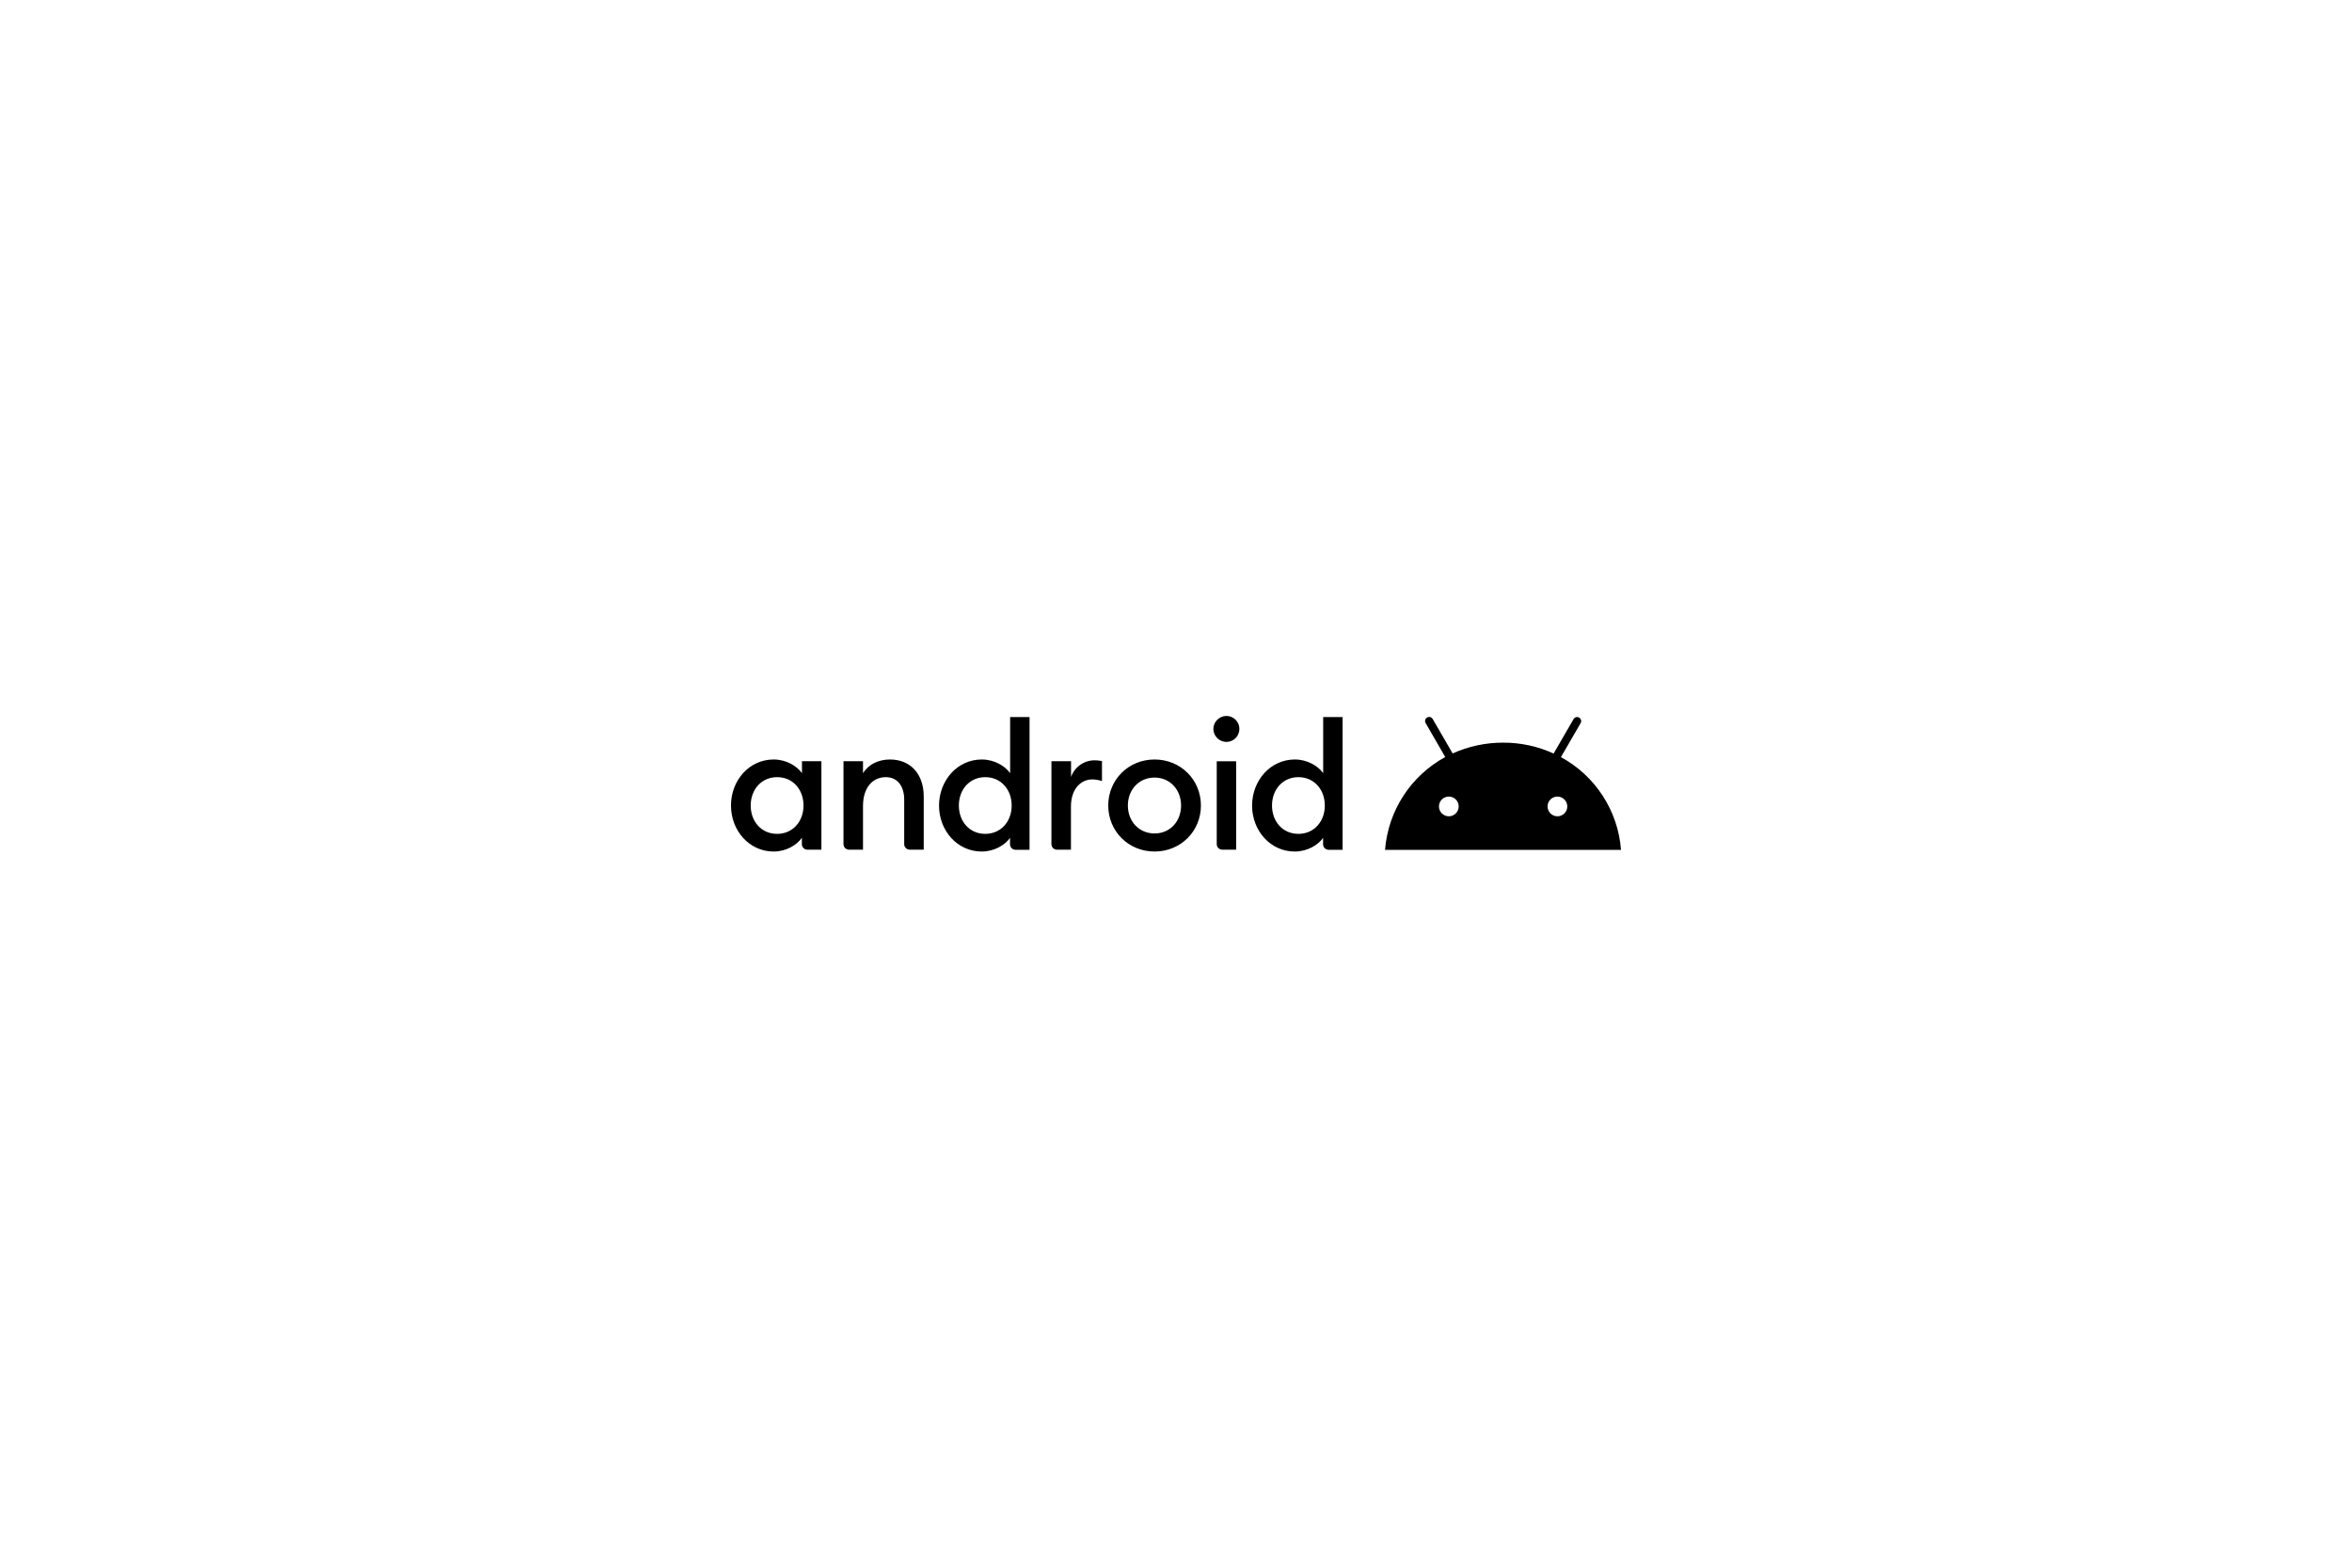
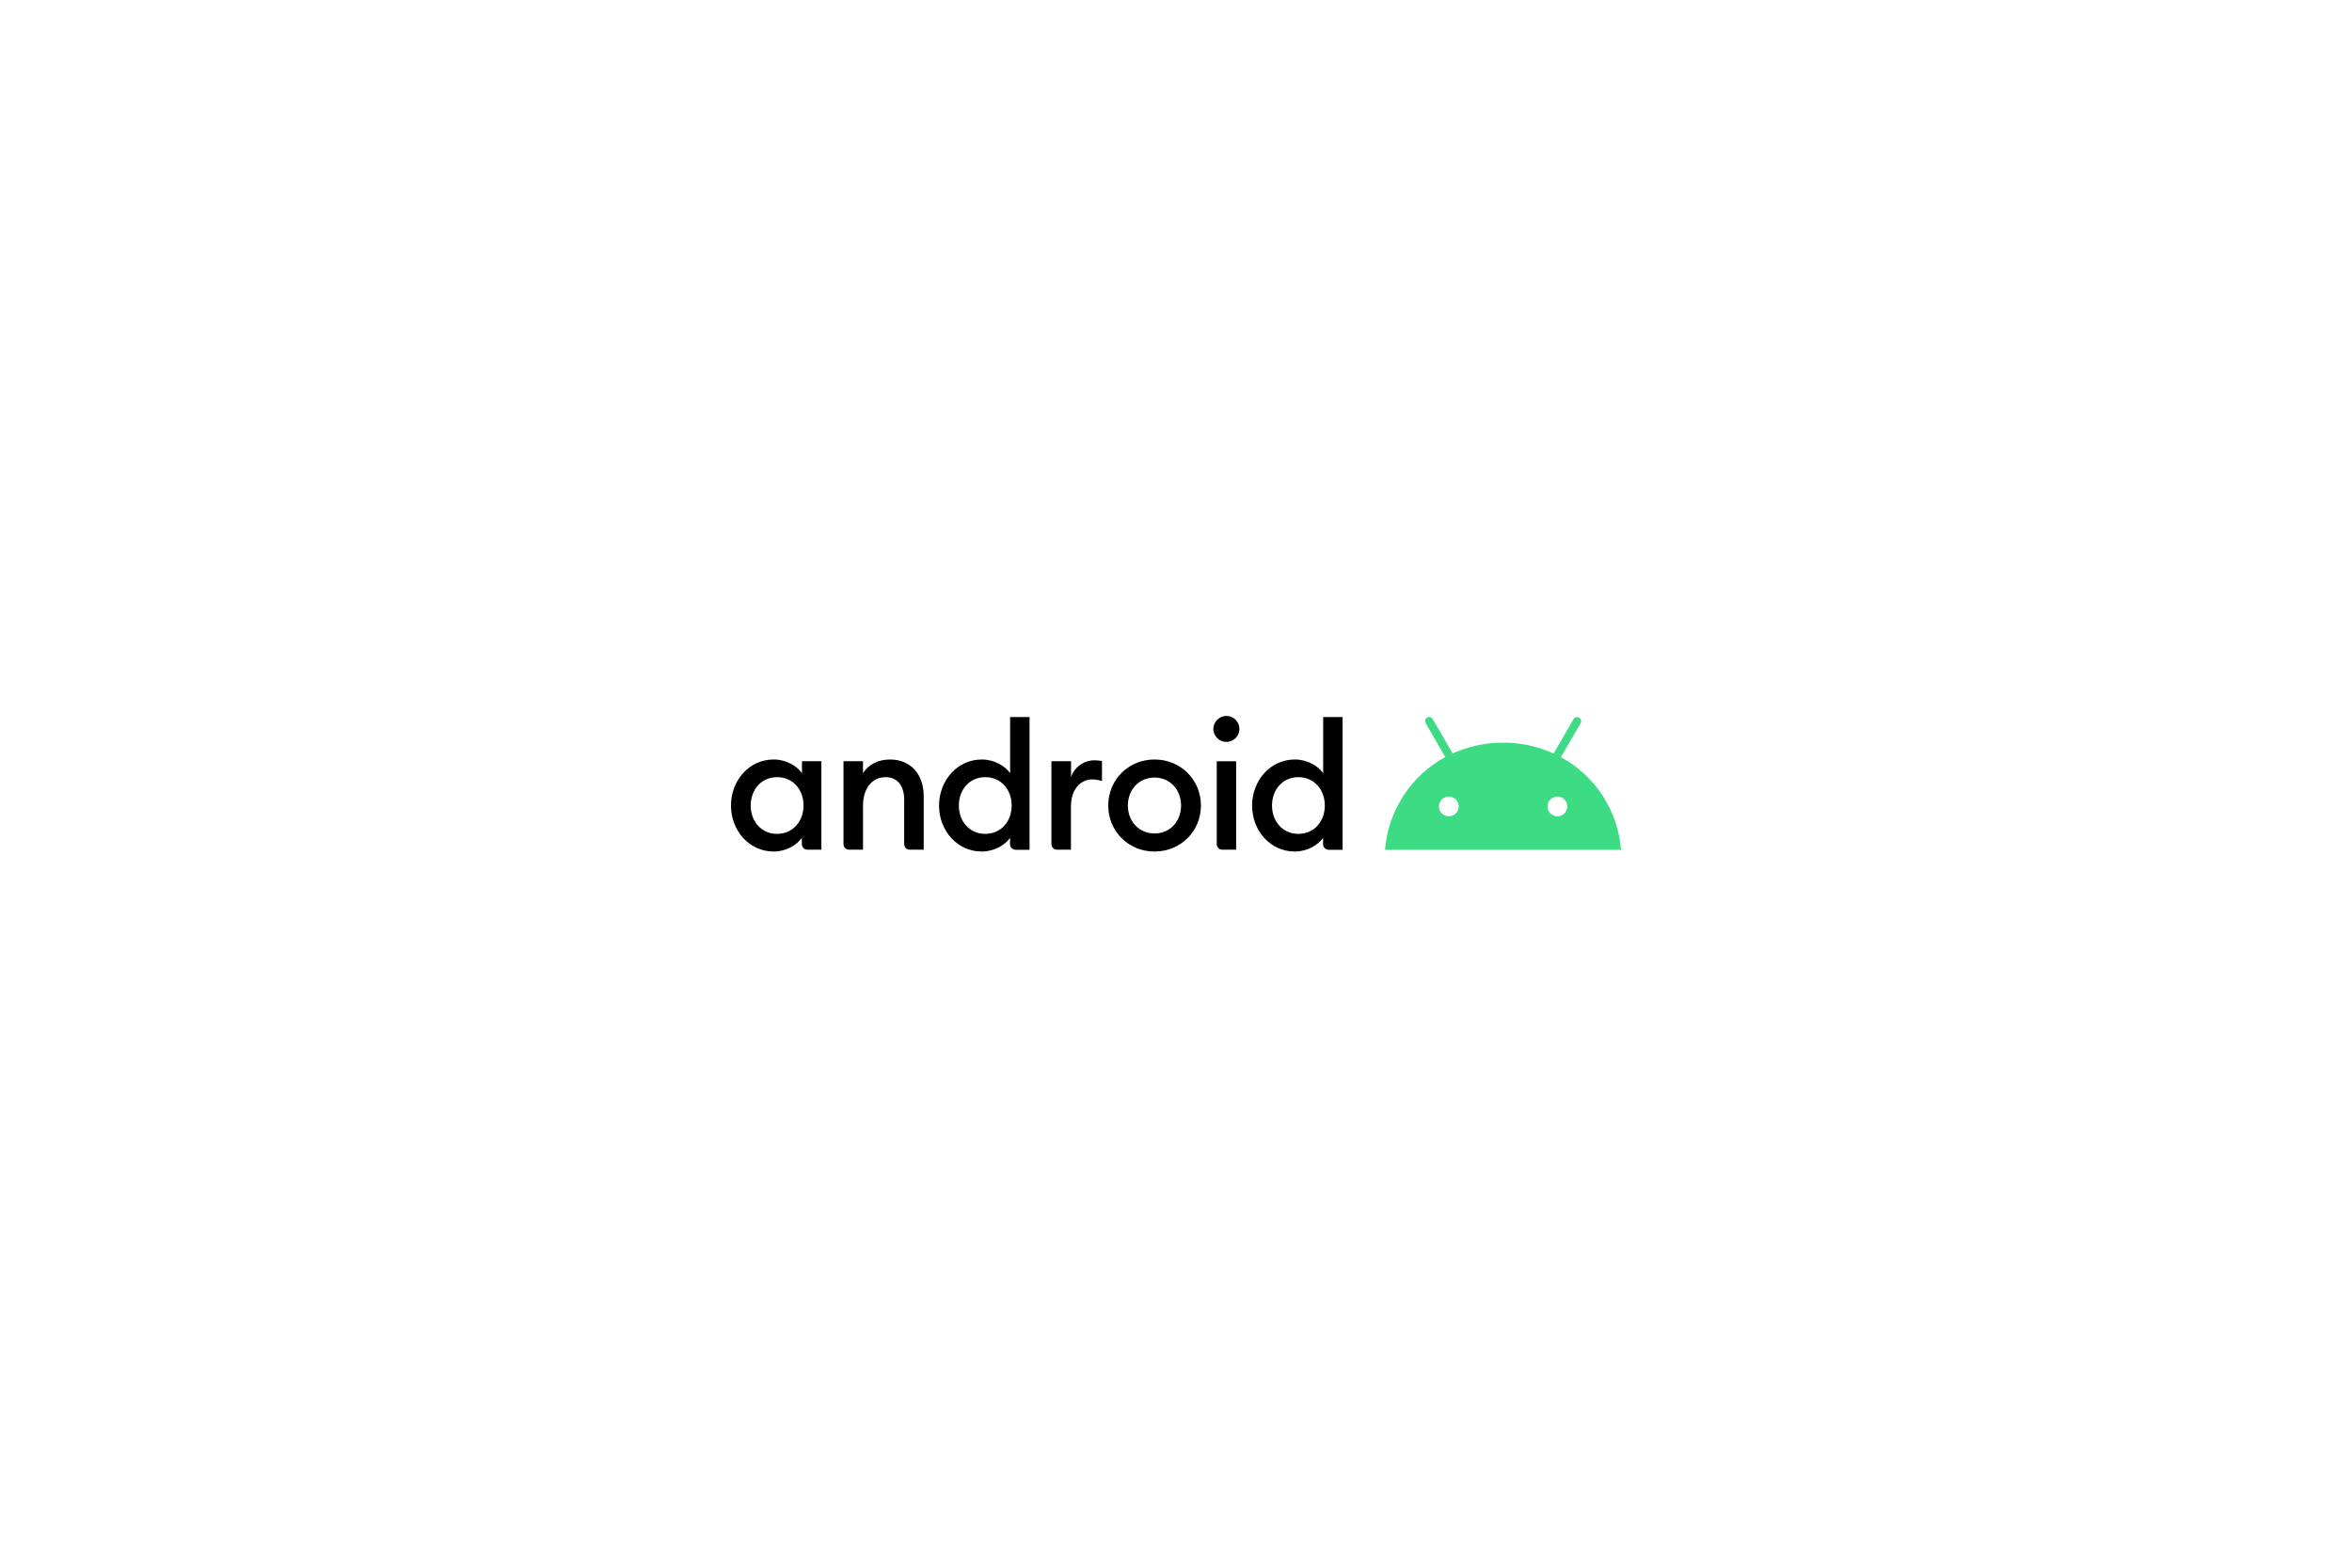
<svg xmlns="http://www.w3.org/2000/svg" width="7030pt" height="4686pt" viewBox="0 0 7030 4686" version="1.1" id="svg2">
  <defs id="defs1">
-     <style id="style1">.a{fill:#3ddc84;}</style>
  </defs>
  <g id="g1" transform="matrix(2.176983,0,0,2.176983,-4137.097,-2757.672)">
    <path d="m 2962.538,2309.71 c 17.491,0 32.021,9.028 38.933,18.761 v -16.363 h 26.66 v 121.453 h -19.184 a 7.586,7.586 0 0 1 -7.617,-7.617 v -8.746 c -6.771,9.874 -21.3,18.902 -38.791,18.902 -33.29,0 -58.54,-28.494 -58.54,-63.195 0,-34.701 25.25,-63.195 58.54,-63.195 m 4.796,24.262 c -21.582,0 -36.252,17.068 -36.252,38.932 0,21.864 14.529,38.933 36.252,38.933 21.582,0 36.252,-17.068 36.252,-38.933 0,-21.864 -14.529,-38.932 -36.252,-38.932 m 91.125,-21.864 h 26.801 v 16.504 c 7.335,-12.131 21.159,-18.902 36.958,-18.902 28.212,0 46.409,19.89 46.409,50.782 v 73.069 h -19.184 a 7.586,7.586 0 0 1 -7.617,-7.617 v -61.079 c 0,-19.184 -9.733,-30.892 -25.25,-30.892 -17.774,0 -31.315,13.824 -31.315,39.779 v 59.809 h -19.184 a 7.586,7.586 0 0 1 -7.617,-7.617 z m 189.867,-2.398 c 17.491,0 32.021,9.028 38.933,18.761 v -77.019 h 26.66 v 182.25 h -19.184 a 7.586,7.586 0 0 1 -7.617,-7.617 v -8.746 c -6.771,9.733 -21.441,18.761 -38.932,18.761 -33.29,0 -58.54,-28.494 -58.54,-63.195 0.141,-34.701 25.391,-63.195 58.681,-63.195 m 4.796,24.262 c -21.582,0 -36.252,17.068 -36.252,38.932 0,21.864 14.529,38.933 36.252,38.933 21.582,0 36.252,-17.068 36.252,-38.933 0,-21.864 -14.67,-38.932 -36.252,-38.932 m 91.125,-21.864 h 26.66 v 21.582 a 34.221,34.221 0 0 1 32.021,-22.852 54.335,54.335 0 0 1 10.438,0.987 v 27.507 a 43.081,43.081 0 0 0 -13.401,-2.257 c -15.376,0 -29.2,12.836 -29.2,37.24 v 59.245 h -19.184 a 7.586,7.586 0 0 1 -7.617,-7.617 v -113.835 z m 141.342,123.992 c -35.97,0 -63.618,-27.93 -63.618,-63.195 0,-35.265 27.648,-63.195 63.618,-63.195 35.97,0 63.618,27.93 63.618,63.195 0,35.265 -27.648,63.195 -63.618,63.195 m 0,-24.826 c 21.441,0 36.394,-16.786 36.394,-38.368 0,-21.582 -15.094,-38.368 -36.394,-38.368 -21.582,0 -36.676,16.786 -36.676,38.368 0,21.582 15.093,38.368 36.676,38.368 m 98.601,-125.684 a 18.032,18.032 0 0 1 -17.915,-17.915 18.097,18.097 0 0 1 17.915,-17.773 17.844,17.844 0 0 1 0,35.688 m -13.26,26.519 h 26.66 v 121.453 h -19.043 a 7.586,7.586 0 0 1 -7.617,-7.617 z m 107.206,-2.398 c 17.491,0 32.021,9.028 38.933,18.761 v -77.019 h 26.66 v 182.25 h -19.184 a 7.586,7.586 0 0 1 -7.617,-7.617 v -8.746 c -6.771,9.733 -21.441,18.761 -38.932,18.761 -33.29,0 -58.54,-28.494 -58.54,-63.195 0.141,-34.701 25.391,-63.195 58.681,-63.195 m 4.937,24.262 c -21.582,0 -36.252,17.068 -36.252,38.932 0,21.864 14.529,38.933 36.252,38.933 21.582,0 36.252,-17.068 36.252,-38.933 0,-21.864 -14.67,-38.932 -36.252,-38.932" id="path1" style="fill:#000000;stroke-width:1.411" />
-     <path class="a" d="m 4038.685,2387.716 a 13.542,13.542 0 1 1 13.542,-13.542 13.542,13.542 0 0 1 -13.542,13.542 m -149.1,0 a 13.542,13.542 0 1 1 13.542,-13.542 13.542,13.542 0 0 1 -13.542,13.542 m 153.897,-81.251 27.084,-46.691 a 5.59,5.59 0 1 0 -9.733,-5.501 l -27.366,47.255 a 165.291,165.291 0 0 0 -69.26,-14.952 168.076,168.076 0 0 0 -69.401,14.811 l -27.366,-47.255 a 5.59,5.59 0 0 0 -9.733,5.501 l 26.942,46.691 a 159.549,159.549 0 0 0 -82.661,127.518 h 324.015 a 158.735,158.735 0 0 0 -82.52,-127.377" id="path2" style="fill:#000000;stroke-width:1.411" />
+     <path class="a" d="m 4038.685,2387.716 a 13.542,13.542 0 1 1 13.542,-13.542 13.542,13.542 0 0 1 -13.542,13.542 m -149.1,0 a 13.542,13.542 0 1 1 13.542,-13.542 13.542,13.542 0 0 1 -13.542,13.542 m 153.897,-81.251 27.084,-46.691 a 5.59,5.59 0 1 0 -9.733,-5.501 l -27.366,47.255 a 165.291,165.291 0 0 0 -69.26,-14.952 168.076,168.076 0 0 0 -69.401,14.811 l -27.366,-47.255 a 5.59,5.59 0 0 0 -9.733,5.501 l 26.942,46.691 a 159.549,159.549 0 0 0 -82.661,127.518 h 324.015 a 158.735,158.735 0 0 0 -82.52,-127.377" id="path2" style="fill:#3ddc84;stroke-width:1.411" />
  </g>
</svg>
